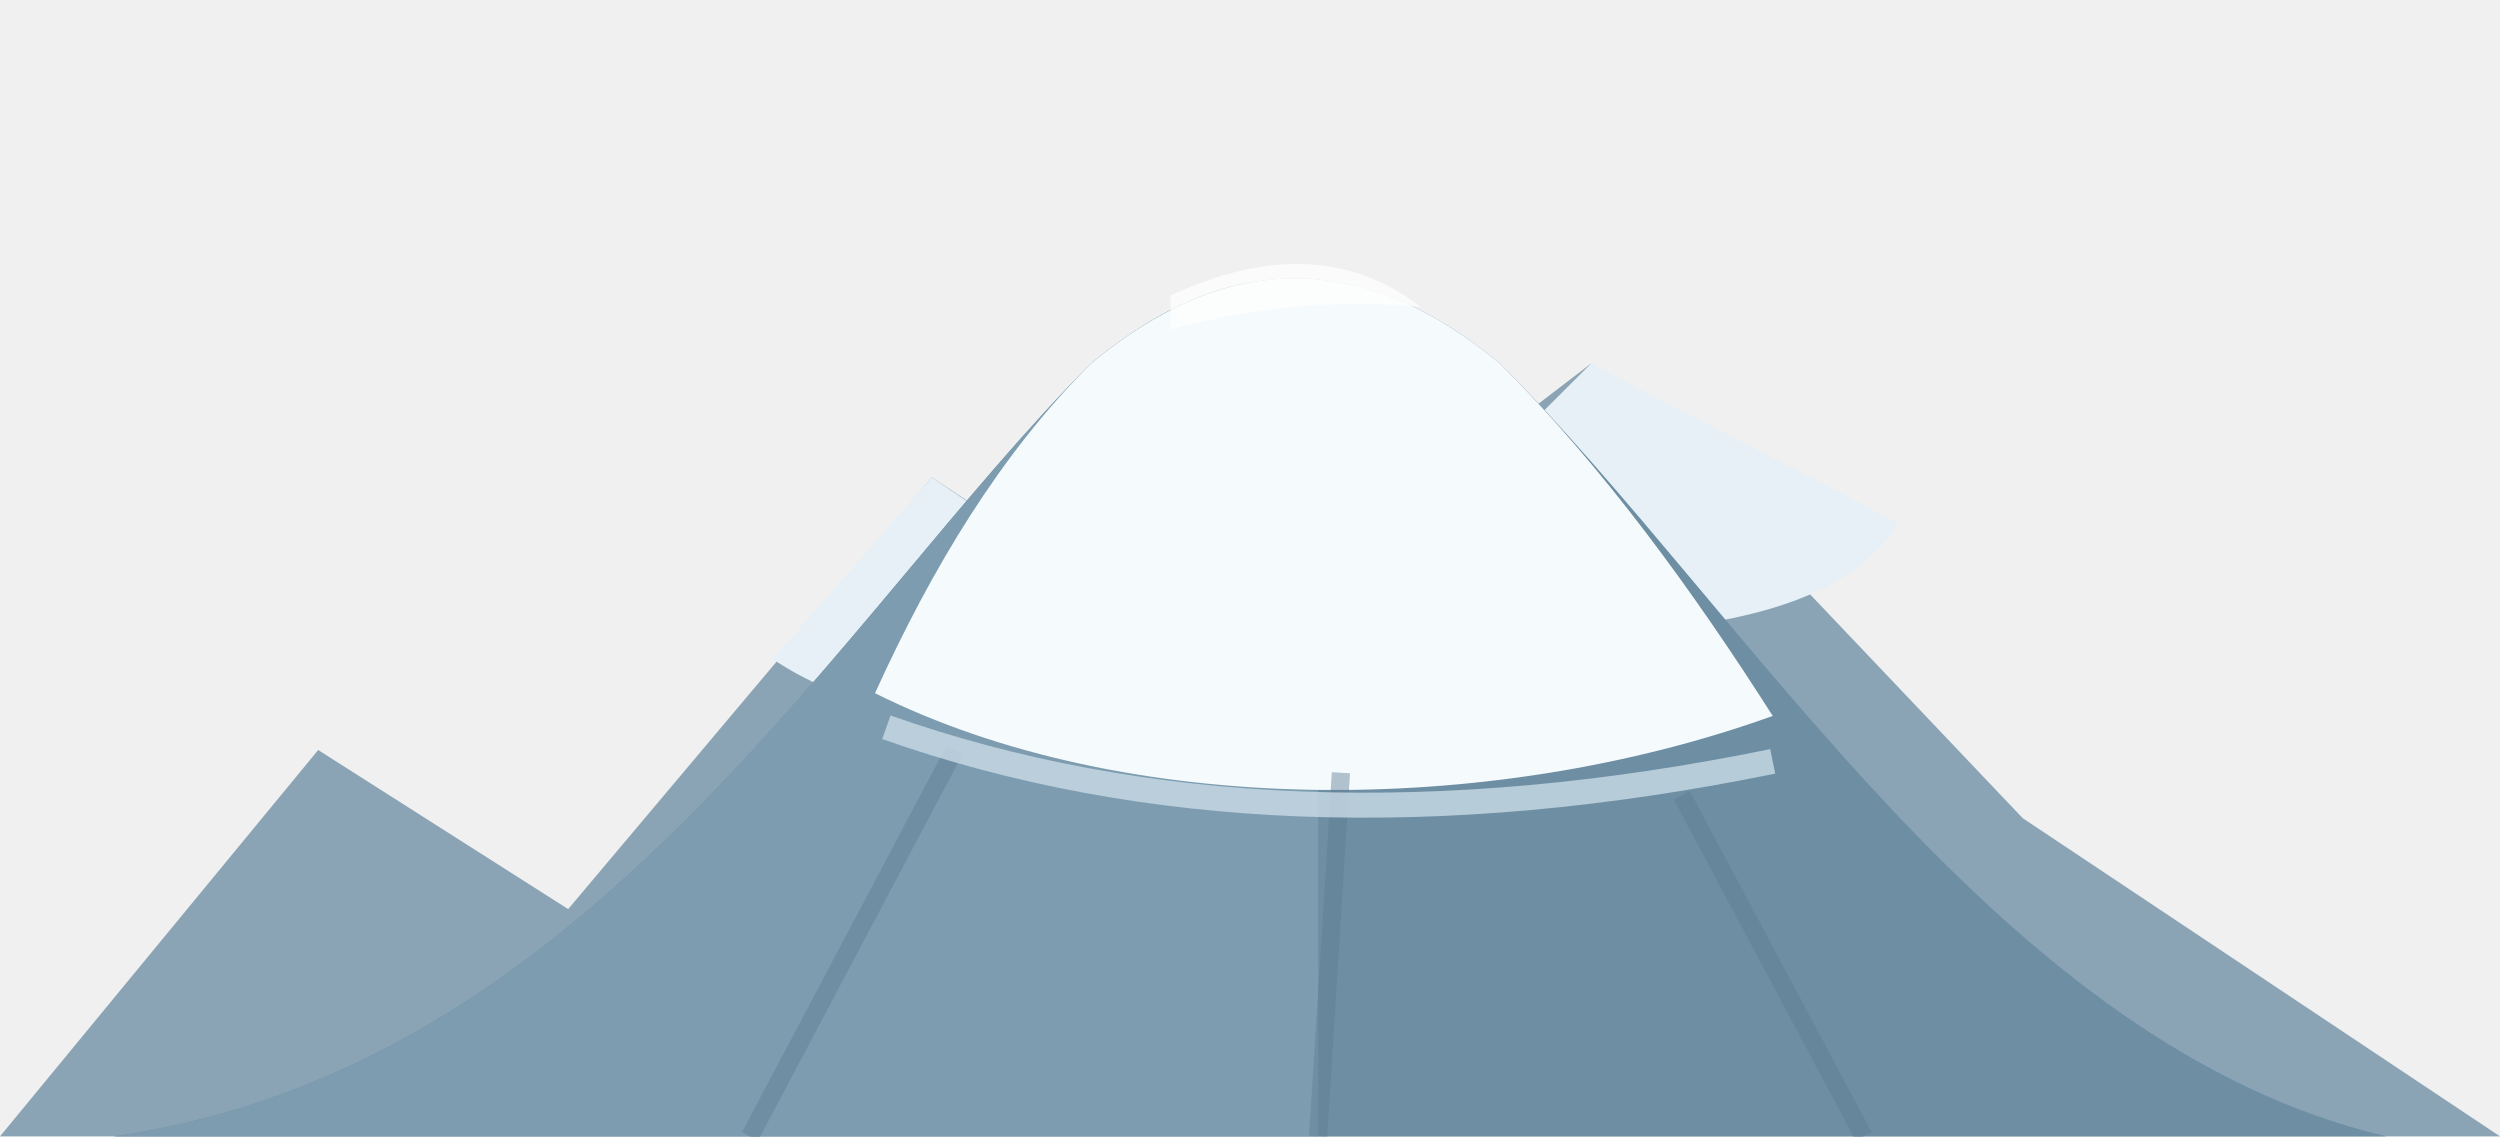
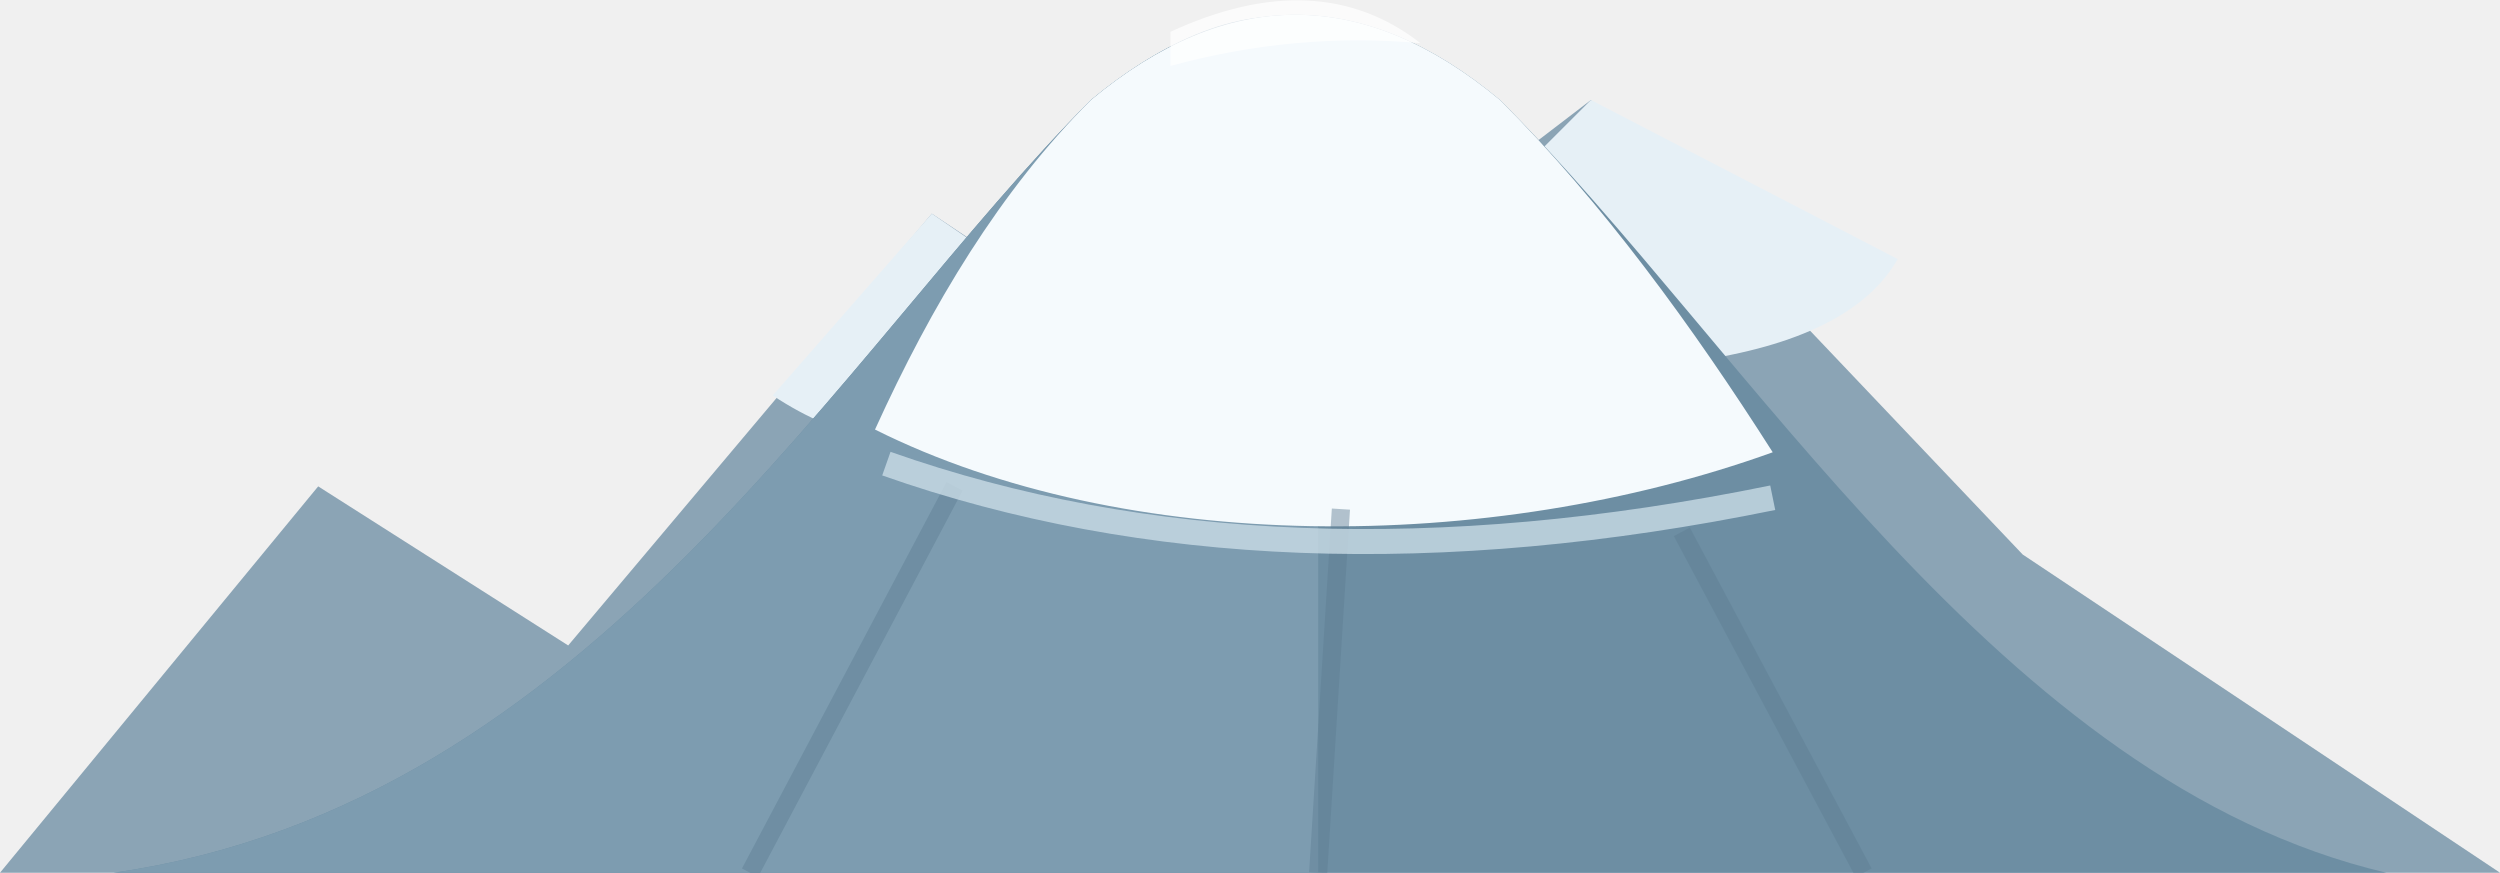
- <svg xmlns="http://www.w3.org/2000/svg" viewBox="0 0 220 100">
+ <svg xmlns="http://www.w3.org/2000/svg" viewBox="0 23.2 220 76.8">
  <path d="M0 100 28 66 50 80 82 42 106 58 140 32 178 72 220 100Z" fill="#8ba4b5" />
  <path d="M140 32 122 50q13 7 27 5t18-9Z" fill="#e6f0f6" />
  <path d="M82 42 68 58q9 6 20 4t13-7Z" fill="#e6f0f6" />
  <path d="M10 100C52 94 74 54 96 32q18-15 36 0c22 22 44 60 78 68Z" fill="#6d8ea3" />
  <path d="M10 100C52 94 74 54 96 32q11-9 20-7v75Z" fill="#7d9cb0" />
  <path d="M96 32q18-15 36 0c9 9 17 20 24 31-25 9-57 9-79-2 5-11 11-21 19-29Z" fill="#f5fafd" />
  <path d="M103 26q13-6 22 1-11-1-22 2Z" fill="#ffffff" opacity="0.75" />
  <g stroke="#5d7d92" stroke-width="1.6" fill="none" opacity="0.45">
    <path d="M84 66 66 100M118 68 116 100M148 70 164 100" />
  </g>
  <path d="M78 64q34 12 78 3" stroke="#cfe0ea" stroke-width="2.2" fill="none" opacity="0.75" />
</svg>
